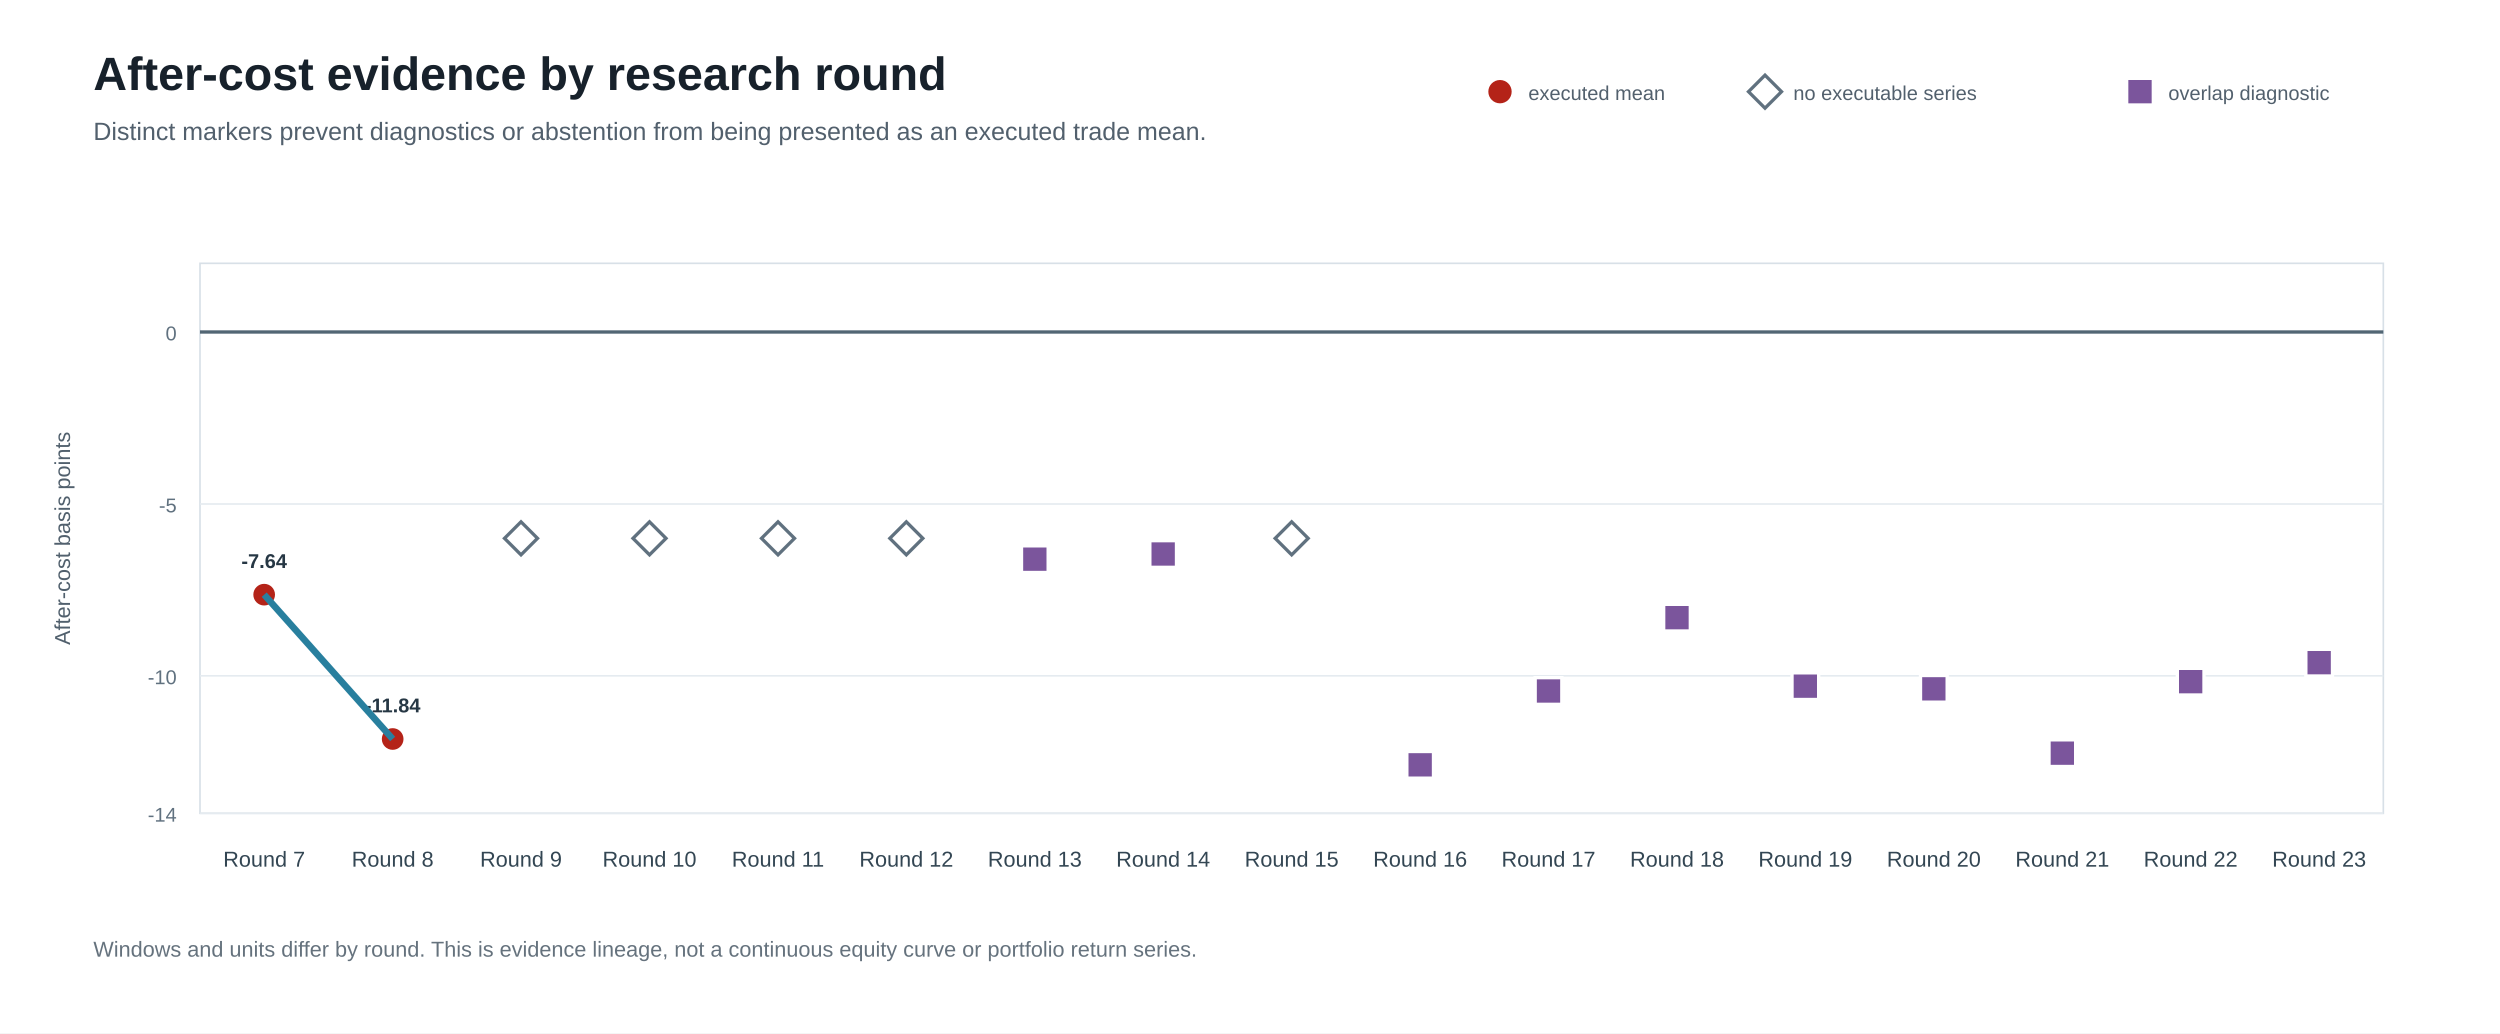
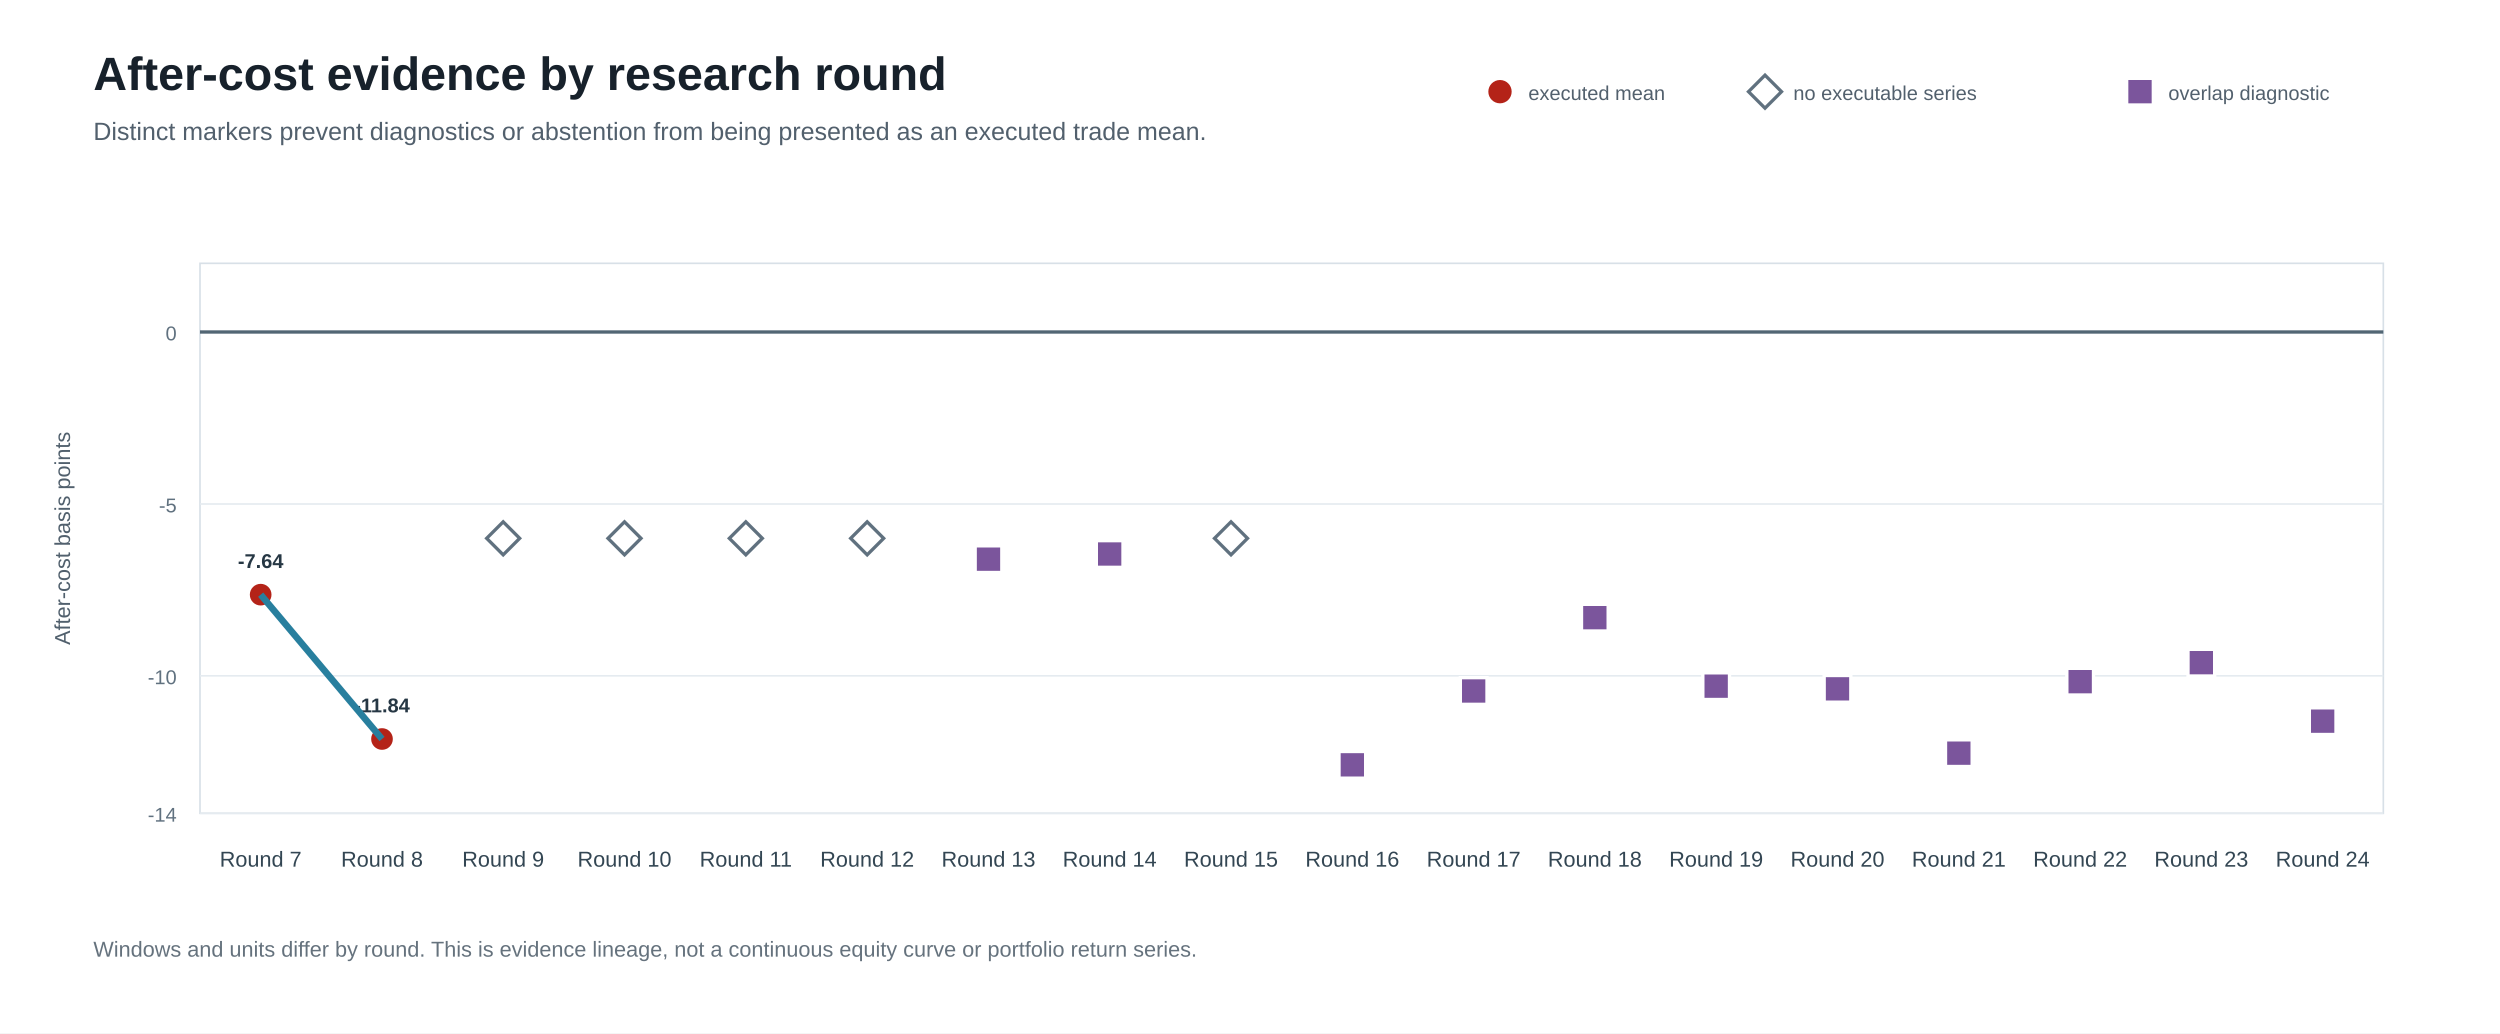
<svg xmlns="http://www.w3.org/2000/svg" width="1500" height="620" viewBox="0 0 1500 620" role="img" aria-labelledby="title desc">
  <rect width="100%" height="100%" fill="#ffffff" />
  <text x="56" y="54" font-family="Segoe UI, Arial, sans-serif" font-size="28" font-weight="700" fill="#17212b">After-cost evidence by research round</text>
  <text x="56" y="84" font-family="Segoe UI, Arial, sans-serif" font-size="15" fill="#52606d">Distinct markers prevent diagnostics or abstention from being presented as an executed trade mean.</text>
  <circle cx="900" cy="55" r="7" fill="#b42318" />
  <text x="917" y="60" font-family="Segoe UI, Arial, sans-serif" font-size="12" fill="#52606d">executed mean</text>
  <rect x="1052" y="48" width="14" height="14" fill="#ffffff" stroke="#60717f" stroke-width="2" transform="rotate(45 1059 55)" />
  <text x="1076" y="60" font-family="Segoe UI, Arial, sans-serif" font-size="12" fill="#52606d">no executable series</text>
  <rect x="1277" y="48" width="14" height="14" fill="#7b559c" />
  <text x="1301" y="60" font-family="Segoe UI, Arial, sans-serif" font-size="12" fill="#52606d">overlap diagnostic</text>
  <rect x="120" y="158" width="1310" height="330" fill="#ffffff" stroke="#d8e0e7" />
  <line x1="120" y1="488.0" x2="1430" y2="488.0" stroke="#e5ebf0" stroke-width="1" />
  <text x="106" y="493.0" text-anchor="end" font-family="Segoe UI, Arial, sans-serif" font-size="12" fill="#60717f">-14</text>
  <line x1="120" y1="405.5" x2="1430" y2="405.5" stroke="#e5ebf0" stroke-width="1" />
  <text x="106" y="410.5" text-anchor="end" font-family="Segoe UI, Arial, sans-serif" font-size="12" fill="#60717f">-10</text>
  <line x1="120" y1="302.4" x2="1430" y2="302.4" stroke="#e5ebf0" stroke-width="1" />
  <text x="106" y="307.4" text-anchor="end" font-family="Segoe UI, Arial, sans-serif" font-size="12" fill="#60717f">-5</text>
  <line x1="120" y1="199.2" x2="1430" y2="199.2" stroke="#526674" stroke-width="2" />
  <text x="106" y="204.2" text-anchor="end" font-family="Segoe UI, Arial, sans-serif" font-size="12" fill="#60717f">0</text>
-   <circle cx="158.5" cy="356.8" r="8" fill="#b42318" stroke="#ffffff" stroke-width="3" />
-   <text x="158.5" y="340.8" text-anchor="middle" font-family="Segoe UI, Arial, sans-serif" font-size="12" font-weight="700" fill="#263744">-7.64</text>
-   <text x="158.5" y="520" text-anchor="middle" font-family="Segoe UI, Arial, sans-serif" font-size="13" fill="#334653">Round 7</text>
-   <circle cx="235.6" cy="443.4" r="8" fill="#b42318" stroke="#ffffff" stroke-width="3" />
-   <text x="235.6" y="427.4" text-anchor="middle" font-family="Segoe UI, Arial, sans-serif" font-size="12" font-weight="700" fill="#263744">-11.84</text>
-   <text x="235.6" y="520" text-anchor="middle" font-family="Segoe UI, Arial, sans-serif" font-size="13" fill="#334653">Round 8</text>
-   <rect x="305.6" y="316.0" width="14" height="14" fill="#ffffff" stroke="#60717f" stroke-width="2" transform="rotate(45 312.6 323.0)" />
-   <text x="312.6" y="520" text-anchor="middle" font-family="Segoe UI, Arial, sans-serif" font-size="13" fill="#334653">Round 9</text>
-   <rect x="382.7" y="316.0" width="14" height="14" fill="#ffffff" stroke="#60717f" stroke-width="2" transform="rotate(45 389.7 323.0)" />
-   <text x="389.7" y="520" text-anchor="middle" font-family="Segoe UI, Arial, sans-serif" font-size="13" fill="#334653">Round 10</text>
-   <rect x="459.8" y="316.0" width="14" height="14" fill="#ffffff" stroke="#60717f" stroke-width="2" transform="rotate(45 466.8 323.0)" />
-   <text x="466.8" y="520" text-anchor="middle" font-family="Segoe UI, Arial, sans-serif" font-size="13" fill="#334653">Round 11</text>
-   <rect x="536.8" y="316.0" width="14" height="14" fill="#ffffff" stroke="#60717f" stroke-width="2" transform="rotate(45 543.8 323.0)" />
-   <text x="543.8" y="520" text-anchor="middle" font-family="Segoe UI, Arial, sans-serif" font-size="13" fill="#334653">Round 12</text>
-   <rect x="612.9" y="327.5" width="16" height="16" fill="#7b559c" stroke="#ffffff" stroke-width="2" />
-   <text x="620.9" y="520" text-anchor="middle" font-family="Segoe UI, Arial, sans-serif" font-size="13" fill="#334653">Round 13</text>
-   <rect x="689.9" y="324.4" width="16" height="16" fill="#7b559c" stroke="#ffffff" stroke-width="2" />
-   <text x="697.9" y="520" text-anchor="middle" font-family="Segoe UI, Arial, sans-serif" font-size="13" fill="#334653">Round 14</text>
-   <rect x="768.0" y="316.0" width="14" height="14" fill="#ffffff" stroke="#60717f" stroke-width="2" transform="rotate(45 775.0 323.0)" />
-   <text x="775.0" y="520" text-anchor="middle" font-family="Segoe UI, Arial, sans-serif" font-size="13" fill="#334653">Round 15</text>
-   <rect x="844.1" y="450.9" width="16" height="16" fill="#7b559c" stroke="#ffffff" stroke-width="2" />
-   <text x="852.1" y="520" text-anchor="middle" font-family="Segoe UI, Arial, sans-serif" font-size="13" fill="#334653">Round 16</text>
-   <rect x="921.1" y="406.6" width="16" height="16" fill="#7b559c" stroke="#ffffff" stroke-width="2" />
-   <text x="929.1" y="520" text-anchor="middle" font-family="Segoe UI, Arial, sans-serif" font-size="13" fill="#334653">Round 17</text>
-   <rect x="998.2" y="362.6" width="16" height="16" fill="#7b559c" stroke="#ffffff" stroke-width="2" />
-   <text x="1006.2" y="520" text-anchor="middle" font-family="Segoe UI, Arial, sans-serif" font-size="13" fill="#334653">Round 18</text>
-   <rect x="1075.2" y="403.7" width="16" height="16" fill="#7b559c" stroke="#ffffff" stroke-width="2" />
-   <text x="1083.2" y="520" text-anchor="middle" font-family="Segoe UI, Arial, sans-serif" font-size="13" fill="#334653">Round 19</text>
-   <rect x="1152.3" y="405.3" width="16" height="16" fill="#7b559c" stroke="#ffffff" stroke-width="2" />
-   <text x="1160.3" y="520" text-anchor="middle" font-family="Segoe UI, Arial, sans-serif" font-size="13" fill="#334653">Round 20</text>
-   <rect x="1229.4" y="443.9" width="16" height="16" fill="#7b559c" stroke="#ffffff" stroke-width="2" />
-   <text x="1237.4" y="520" text-anchor="middle" font-family="Segoe UI, Arial, sans-serif" font-size="13" fill="#334653">Round 21</text>
-   <rect x="1306.4" y="401.0" width="16" height="16" fill="#7b559c" stroke="#ffffff" stroke-width="2" />
-   <text x="1314.4" y="520" text-anchor="middle" font-family="Segoe UI, Arial, sans-serif" font-size="13" fill="#334653">Round 22</text>
-   <rect x="1383.5" y="389.6" width="16" height="16" fill="#7b559c" stroke="#ffffff" stroke-width="2" />
-   <text x="1391.5" y="520" text-anchor="middle" font-family="Segoe UI, Arial, sans-serif" font-size="13" fill="#334653">Round 23</text>
-   <polyline points="158.5,356.8 235.6,443.4" fill="none" stroke="#287f9e" stroke-width="4" />
+   <circle cx="156.4" cy="356.8" r="8" fill="#b42318" stroke="#ffffff" stroke-width="3" />
+   <text x="156.4" y="340.8" text-anchor="middle" font-family="Segoe UI, Arial, sans-serif" font-size="12" font-weight="700" fill="#263744">-7.64</text>
+   <text x="156.4" y="520" text-anchor="middle" font-family="Segoe UI, Arial, sans-serif" font-size="13" fill="#334653">Round 7</text>
+   <circle cx="229.2" cy="443.4" r="8" fill="#b42318" stroke="#ffffff" stroke-width="3" />
+   <text x="229.2" y="427.4" text-anchor="middle" font-family="Segoe UI, Arial, sans-serif" font-size="12" font-weight="700" fill="#263744">-11.84</text>
+   <text x="229.2" y="520" text-anchor="middle" font-family="Segoe UI, Arial, sans-serif" font-size="13" fill="#334653">Round 8</text>
+   <rect x="294.9" y="316.0" width="14" height="14" fill="#ffffff" stroke="#60717f" stroke-width="2" transform="rotate(45 301.9 323.0)" />
+   <text x="301.9" y="520" text-anchor="middle" font-family="Segoe UI, Arial, sans-serif" font-size="13" fill="#334653">Round 9</text>
+   <rect x="367.7" y="316.0" width="14" height="14" fill="#ffffff" stroke="#60717f" stroke-width="2" transform="rotate(45 374.7 323.0)" />
+   <text x="374.7" y="520" text-anchor="middle" font-family="Segoe UI, Arial, sans-serif" font-size="13" fill="#334653">Round 10</text>
+   <rect x="440.5" y="316.0" width="14" height="14" fill="#ffffff" stroke="#60717f" stroke-width="2" transform="rotate(45 447.5 323.0)" />
+   <text x="447.5" y="520" text-anchor="middle" font-family="Segoe UI, Arial, sans-serif" font-size="13" fill="#334653">Round 11</text>
+   <rect x="513.3" y="316.0" width="14" height="14" fill="#ffffff" stroke="#60717f" stroke-width="2" transform="rotate(45 520.3 323.0)" />
+   <text x="520.3" y="520" text-anchor="middle" font-family="Segoe UI, Arial, sans-serif" font-size="13" fill="#334653">Round 12</text>
+   <rect x="585.1" y="327.5" width="16" height="16" fill="#7b559c" stroke="#ffffff" stroke-width="2" />
+   <text x="593.1" y="520" text-anchor="middle" font-family="Segoe UI, Arial, sans-serif" font-size="13" fill="#334653">Round 13</text>
+   <rect x="657.8" y="324.4" width="16" height="16" fill="#7b559c" stroke="#ffffff" stroke-width="2" />
+   <text x="665.8" y="520" text-anchor="middle" font-family="Segoe UI, Arial, sans-serif" font-size="13" fill="#334653">Round 14</text>
+   <rect x="731.6" y="316.0" width="14" height="14" fill="#ffffff" stroke="#60717f" stroke-width="2" transform="rotate(45 738.6 323.0)" />
+   <text x="738.6" y="520" text-anchor="middle" font-family="Segoe UI, Arial, sans-serif" font-size="13" fill="#334653">Round 15</text>
+   <rect x="803.4" y="450.9" width="16" height="16" fill="#7b559c" stroke="#ffffff" stroke-width="2" />
+   <text x="811.4" y="520" text-anchor="middle" font-family="Segoe UI, Arial, sans-serif" font-size="13" fill="#334653">Round 16</text>
+   <rect x="876.2" y="406.6" width="16" height="16" fill="#7b559c" stroke="#ffffff" stroke-width="2" />
+   <text x="884.2" y="520" text-anchor="middle" font-family="Segoe UI, Arial, sans-serif" font-size="13" fill="#334653">Round 17</text>
+   <rect x="948.9" y="362.6" width="16" height="16" fill="#7b559c" stroke="#ffffff" stroke-width="2" />
+   <text x="956.9" y="520" text-anchor="middle" font-family="Segoe UI, Arial, sans-serif" font-size="13" fill="#334653">Round 18</text>
+   <rect x="1021.7" y="403.7" width="16" height="16" fill="#7b559c" stroke="#ffffff" stroke-width="2" />
+   <text x="1029.7" y="520" text-anchor="middle" font-family="Segoe UI, Arial, sans-serif" font-size="13" fill="#334653">Round 19</text>
+   <rect x="1094.5" y="405.3" width="16" height="16" fill="#7b559c" stroke="#ffffff" stroke-width="2" />
+   <text x="1102.5" y="520" text-anchor="middle" font-family="Segoe UI, Arial, sans-serif" font-size="13" fill="#334653">Round 20</text>
+   <rect x="1167.3" y="443.9" width="16" height="16" fill="#7b559c" stroke="#ffffff" stroke-width="2" />
+   <text x="1175.3" y="520" text-anchor="middle" font-family="Segoe UI, Arial, sans-serif" font-size="13" fill="#334653">Round 21</text>
+   <rect x="1240.1" y="401.0" width="16" height="16" fill="#7b559c" stroke="#ffffff" stroke-width="2" />
+   <text x="1248.1" y="520" text-anchor="middle" font-family="Segoe UI, Arial, sans-serif" font-size="13" fill="#334653">Round 22</text>
+   <rect x="1312.8" y="389.6" width="16" height="16" fill="#7b559c" stroke="#ffffff" stroke-width="2" />
+   <text x="1320.8" y="520" text-anchor="middle" font-family="Segoe UI, Arial, sans-serif" font-size="13" fill="#334653">Round 23</text>
+   <rect x="1385.6" y="424.7" width="16" height="16" fill="#7b559c" stroke="#ffffff" stroke-width="2" />
+   <text x="1393.6" y="520" text-anchor="middle" font-family="Segoe UI, Arial, sans-serif" font-size="13" fill="#334653">Round 24</text>
+   <polyline points="156.4,356.8 229.2,443.4" fill="none" stroke="#287f9e" stroke-width="4" />
  <text x="42" y="323" transform="rotate(-90 42 323)" text-anchor="middle" font-family="Segoe UI, Arial, sans-serif" font-size="13" fill="#51606d">After-cost basis points</text>
  <text x="56" y="574" font-family="Segoe UI, Arial, sans-serif" font-size="13" fill="#65727d">Windows and units differ by round. This is evidence lineage, not a continuous equity curve or portfolio return series.</text>
</svg>
